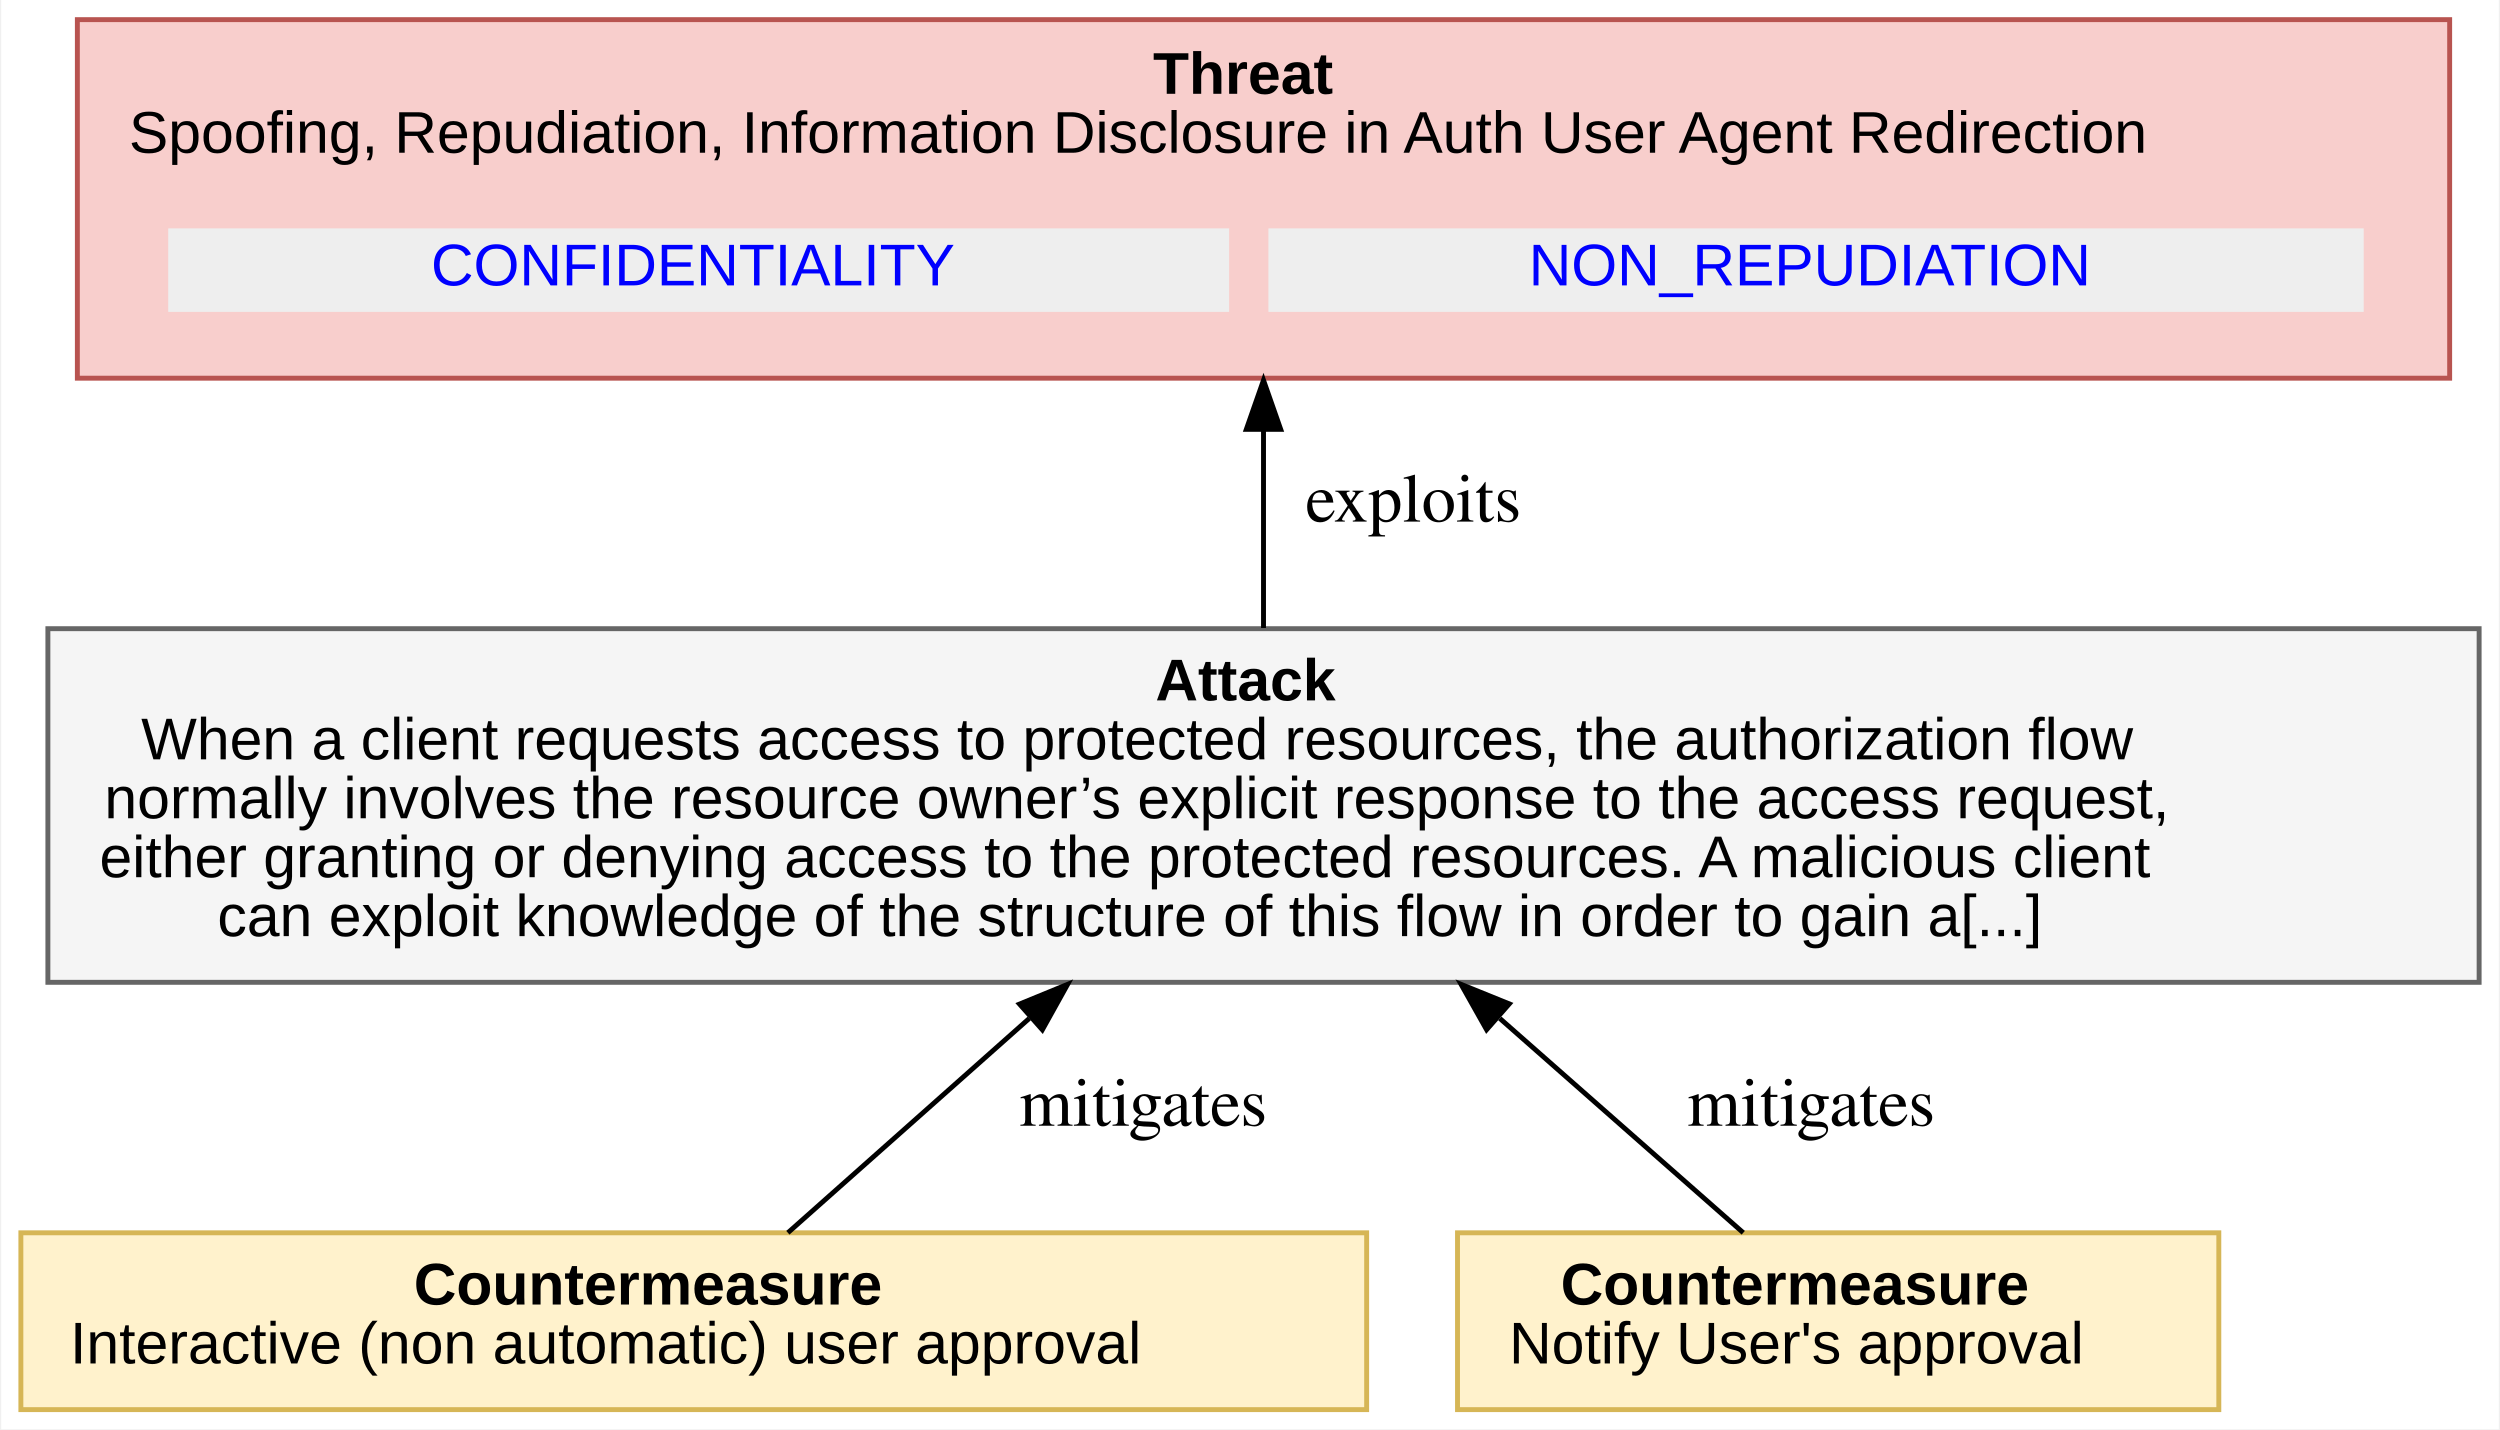
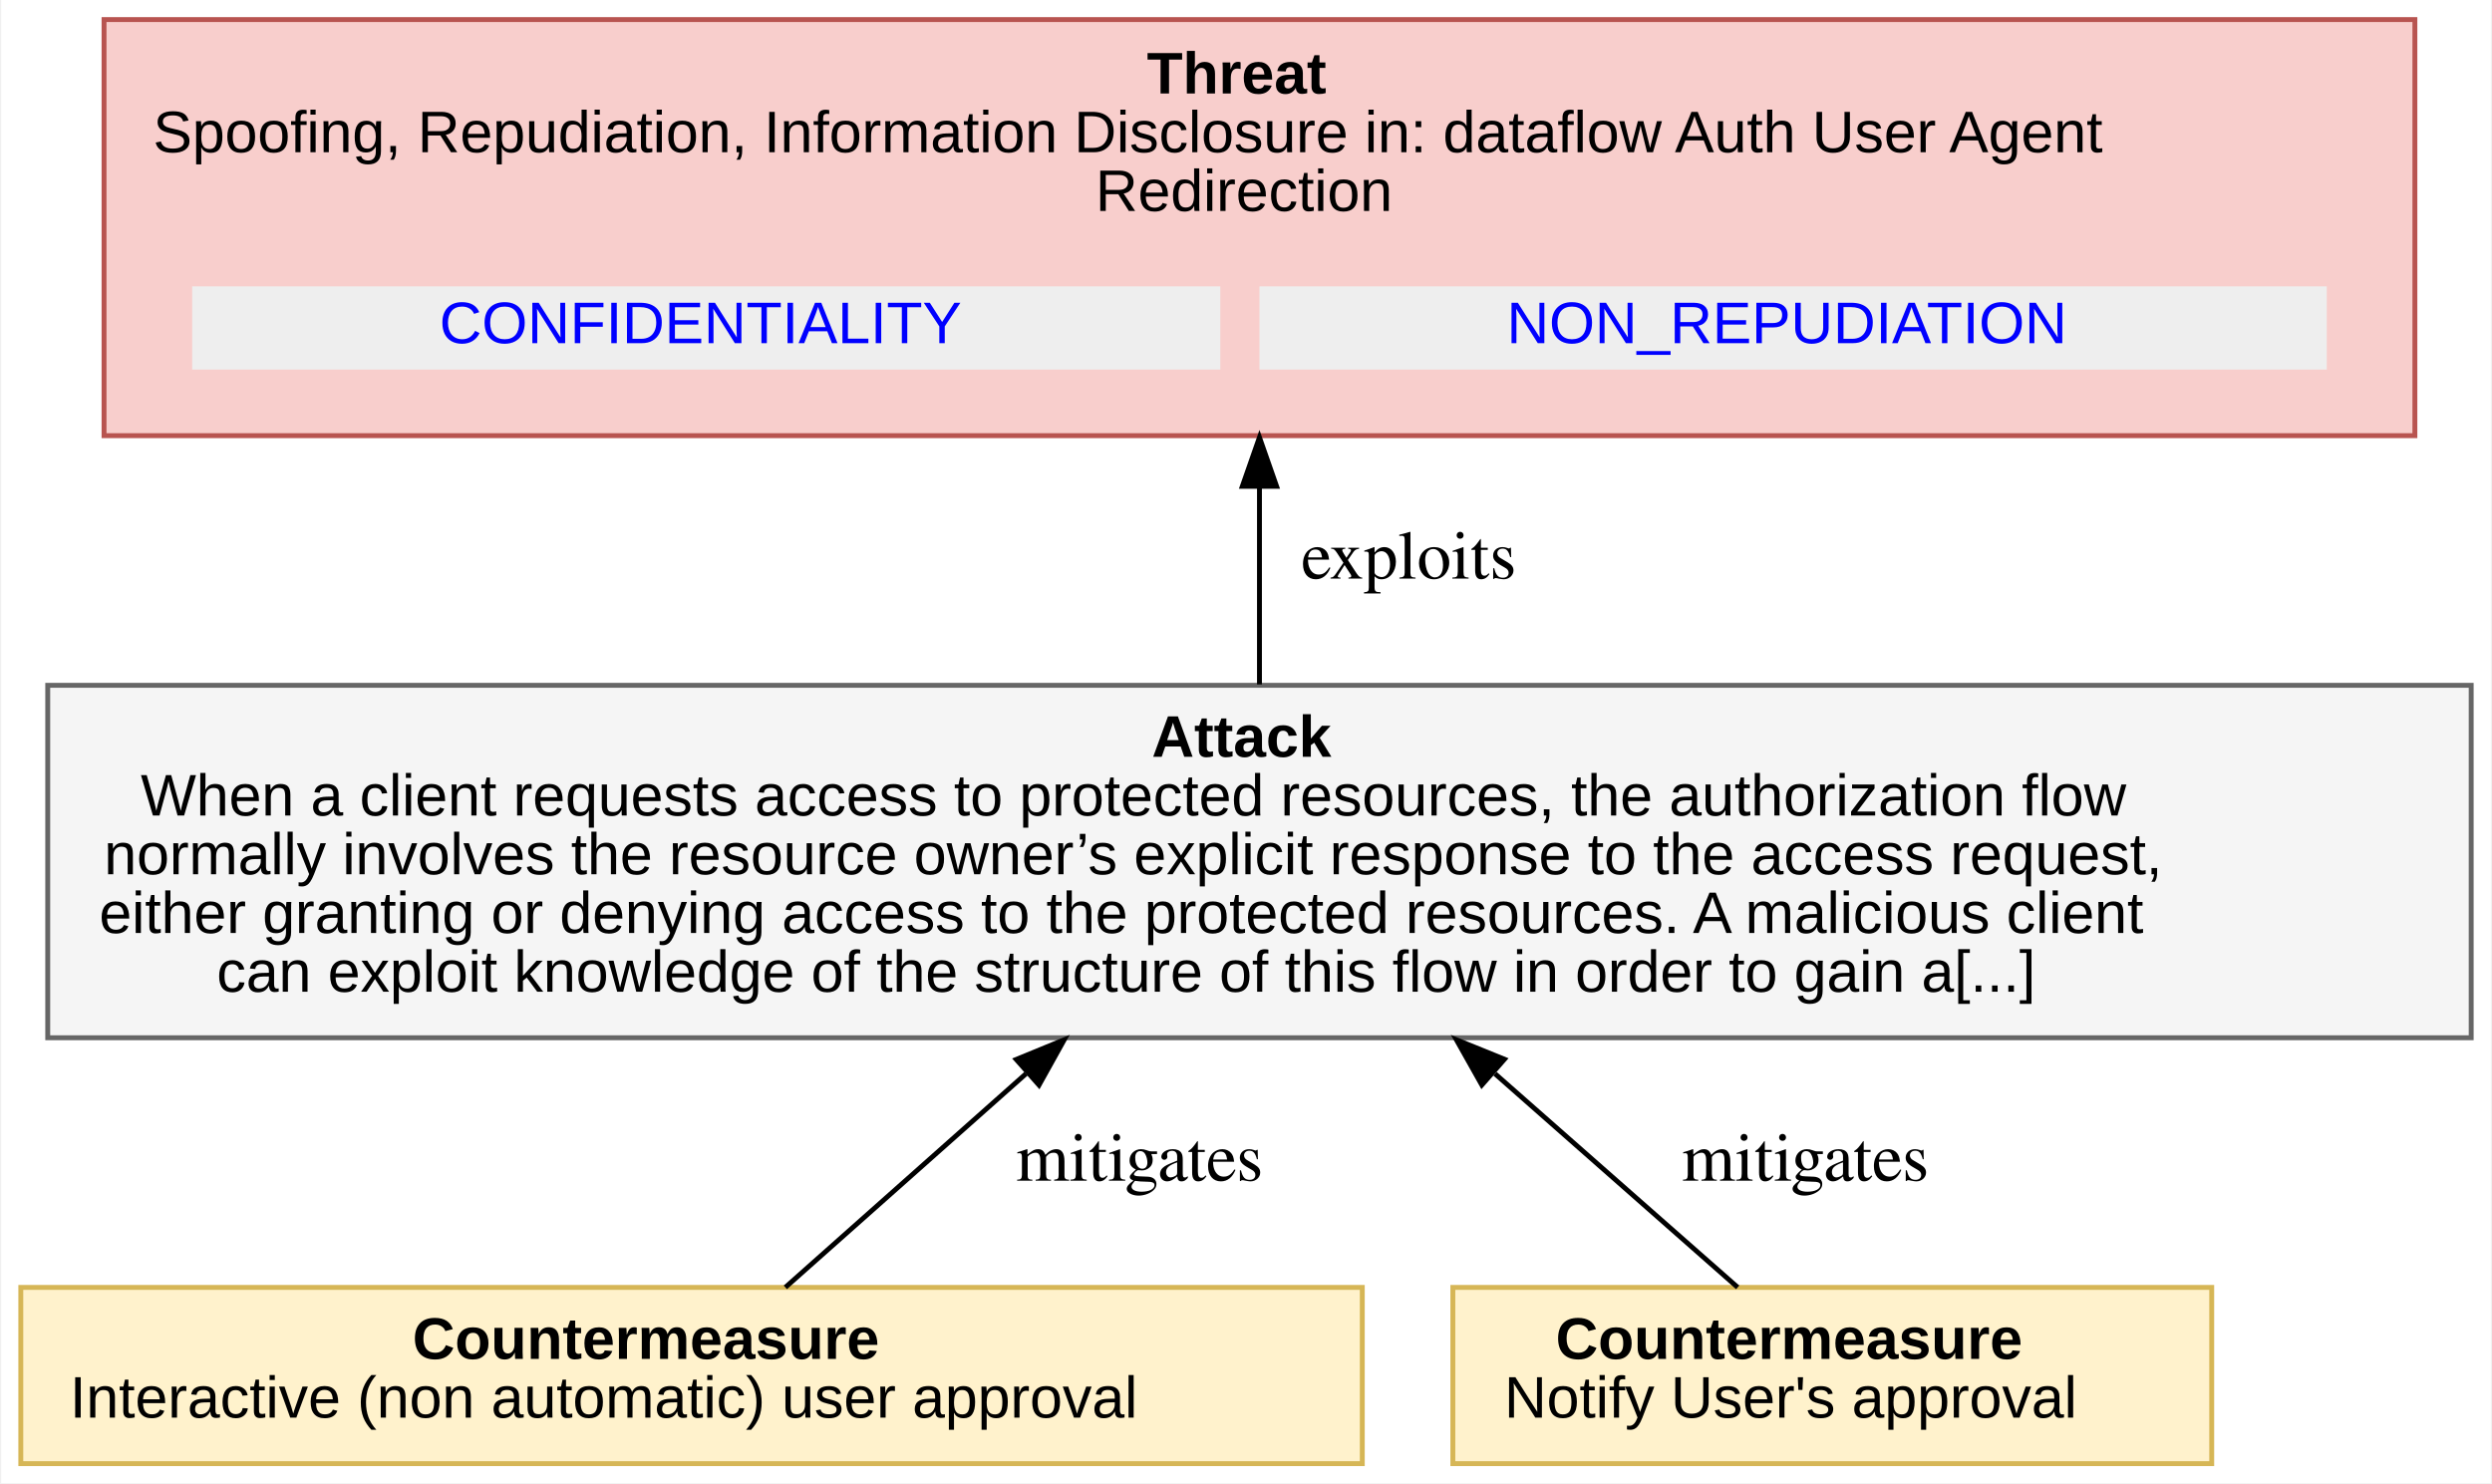
- <svg xmlns="http://www.w3.org/2000/svg" xmlns:xlink="http://www.w3.org/1999/xlink" width="509pt" height="291pt" viewBox="0.00 0.00 508.50 291.00">
-   <g id="graph0" class="graph" transform="scale(1 1) rotate(0) translate(4 287)">
-     <polygon fill="white" stroke="transparent" points="-4,4 -4,-287 504.5,-287 504.5,4 -4,4" />
+ <svg xmlns="http://www.w3.org/2000/svg" xmlns:xlink="http://www.w3.org/1999/xlink" width="509pt" height="303pt" viewBox="0.00 0.00 508.50 303.00">
+   <g id="graph0" class="graph" transform="scale(1 1) rotate(0) translate(4 299)">
+     <polygon fill="white" stroke="transparent" points="-4,4 -4,-299 504.5,-299 504.5,4 -4,4" />
    <g id="node1" class="node">
-       <polygon fill="#f8cecc" stroke="#b85450" points="494.5,-283 11.5,-283 11.5,-210 494.5,-210 494.5,-283" />
-       <text text-anchor="start" x="230.5" y="-267.9" font-family="Arial" font-weight="bold" font-size="12.00">Threat</text>
-       <text text-anchor="start" x="22" y="-255.9" font-family="Arial" font-size="12.00"> Spoofing, Repudiation, Information Disclosure in Auth User Agent Redirection</text>
+       <polygon fill="#f8cecc" stroke="#b85450" points="489,-295 17,-295 17,-210 489,-210 489,-295" />
+       <text text-anchor="start" x="230" y="-279.9" font-family="Arial" font-weight="bold" font-size="12.00">Threat</text>
+       <text text-anchor="start" x="27" y="-267.9" font-family="Arial" font-size="12.00"> Spoofing, Repudiation, Information Disclosure in: dataflow Auth User Agent</text>
+       <text text-anchor="start" x="219.5" y="-255.9" font-family="Arial" font-size="12.00">Redirection</text>
      <g id="a_node1_0">
        <a xlink:href="#OAuth2.CONFIDENTIALITY" xlink:title="&lt;TABLE&gt;">
-           <polygon fill="#eeeeee" stroke="transparent" points="30,-223.5 30,-240.5 246,-240.5 246,-223.5 30,-223.5" />
-           <text text-anchor="start" x="83.5" y="-228.9" font-family="Arial" font-size="12.00" fill="blue">CONFIDENTIALITY</text>
+           <polygon fill="#eeeeee" stroke="transparent" points="35,-223.5 35,-240.5 245,-240.5 245,-223.5 35,-223.5" />
+           <text text-anchor="start" x="85.5" y="-228.9" font-family="Arial" font-size="12.00" fill="blue">CONFIDENTIALITY</text>
        </a>
      </g>
      <g id="a_node1_1">
        <a xlink:href="#OAuth2.NON_REPUDIATION" xlink:title="&lt;TABLE&gt;">
-           <polygon fill="#eeeeee" stroke="transparent" points="254,-223.5 254,-240.5 477,-240.5 477,-223.5 254,-223.5" />
-           <text text-anchor="start" x="307" y="-228.9" font-family="Arial" font-size="12.00" fill="blue">NON_REPUDIATION</text>
+           <polygon fill="#eeeeee" stroke="transparent" points="253,-223.5 253,-240.5 471,-240.5 471,-223.5 253,-223.5" />
+           <text text-anchor="start" x="303.5" y="-228.9" font-family="Arial" font-size="12.00" fill="blue">NON_REPUDIATION</text>
        </a>
      </g>
    </g>
    <g id="node2" class="node">
      <polygon fill="#f5f5f5" stroke="#666666" points="500.5,-159 5.5,-159 5.5,-87 500.5,-87 500.5,-159" />
      <text text-anchor="start" x="231" y="-144.4" font-family="Arial" font-weight="bold" font-size="12.00">Attack</text>
      <text text-anchor="start" x="24.5" y="-132.4" font-family="Arial" font-size="12.00">When a client requests access to protected resources, the authorization flow</text>
      <text text-anchor="start" x="17" y="-120.4" font-family="Arial" font-size="12.00">normally involves the resource owner’s explicit response to the access request,</text>
      <text text-anchor="start" x="16" y="-108.4" font-family="Arial" font-size="12.00">either granting or denying access to the protected resources. A malicious client</text>
      <text text-anchor="start" x="40" y="-96.4" font-family="Arial" font-size="12.00">can exploit knowledge of the structure of this flow in order to gain a[...]</text>
    </g>
    <g id="edge1" class="edge">
-       <path fill="none" stroke="black" d="M253,-159.14C253,-171.76 253,-186.19 253,-199.59" />
-       <polygon fill="black" stroke="black" points="249.5,-199.59 253,-209.59 256.5,-199.59 249.5,-199.59" />
+       <path fill="none" stroke="black" d="M253,-159.18C253,-171.63 253,-185.92 253,-199.47" />
+       <polygon fill="black" stroke="black" points="249.5,-199.65 253,-209.65 256.5,-199.65 249.5,-199.65" />
      <text text-anchor="middle" x="283.5" y="-180.8" font-family="Times,serif" font-size="14.00"> exploits</text>
    </g>
    <g id="node3" class="node">
      <polygon fill="#fff2cc" stroke="#d6b656" points="274,-36 0,-36 0,0 274,0 274,-36" />
      <text text-anchor="start" x="80" y="-21.4" font-family="Arial" font-weight="bold" font-size="12.00">Countermeasure</text>
      <text text-anchor="start" x="10" y="-9.4" font-family="Arial" font-size="12.00"> Interactive (non automatic) user approval</text>
    </g>
    <g id="edge2" class="edge">
      <path fill="none" stroke="black" d="M156.16,-36.01C169.55,-47.9 188.05,-64.33 205.31,-79.65" />
      <polygon fill="black" stroke="black" points="203.32,-82.57 213.12,-86.59 207.97,-77.33 203.32,-82.57" />
      <text text-anchor="middle" x="228.5" y="-57.8" font-family="Times,serif" font-size="14.00"> mitigates</text>
    </g>
    <g id="node4" class="node">
      <polygon fill="#fff2cc" stroke="#d6b656" points="447.5,-36 292.5,-36 292.5,0 447.5,0 447.5,-36" />
      <text text-anchor="start" x="313.5" y="-21.4" font-family="Arial" font-weight="bold" font-size="12.00">Countermeasure</text>
      <text text-anchor="start" x="303" y="-9.4" font-family="Arial" font-size="12.00"> Notify User's approval</text>
    </g>
    <g id="edge3" class="edge">
      <path fill="none" stroke="black" d="M350.68,-36.01C337.17,-47.9 318.5,-64.33 301.11,-79.65" />
      <polygon fill="black" stroke="black" points="298.42,-77.35 293.22,-86.59 303.04,-82.61 298.42,-77.35" />
      <text text-anchor="middle" x="364.5" y="-57.8" font-family="Times,serif" font-size="14.00"> mitigates</text>
    </g>
  </g>
</svg>
